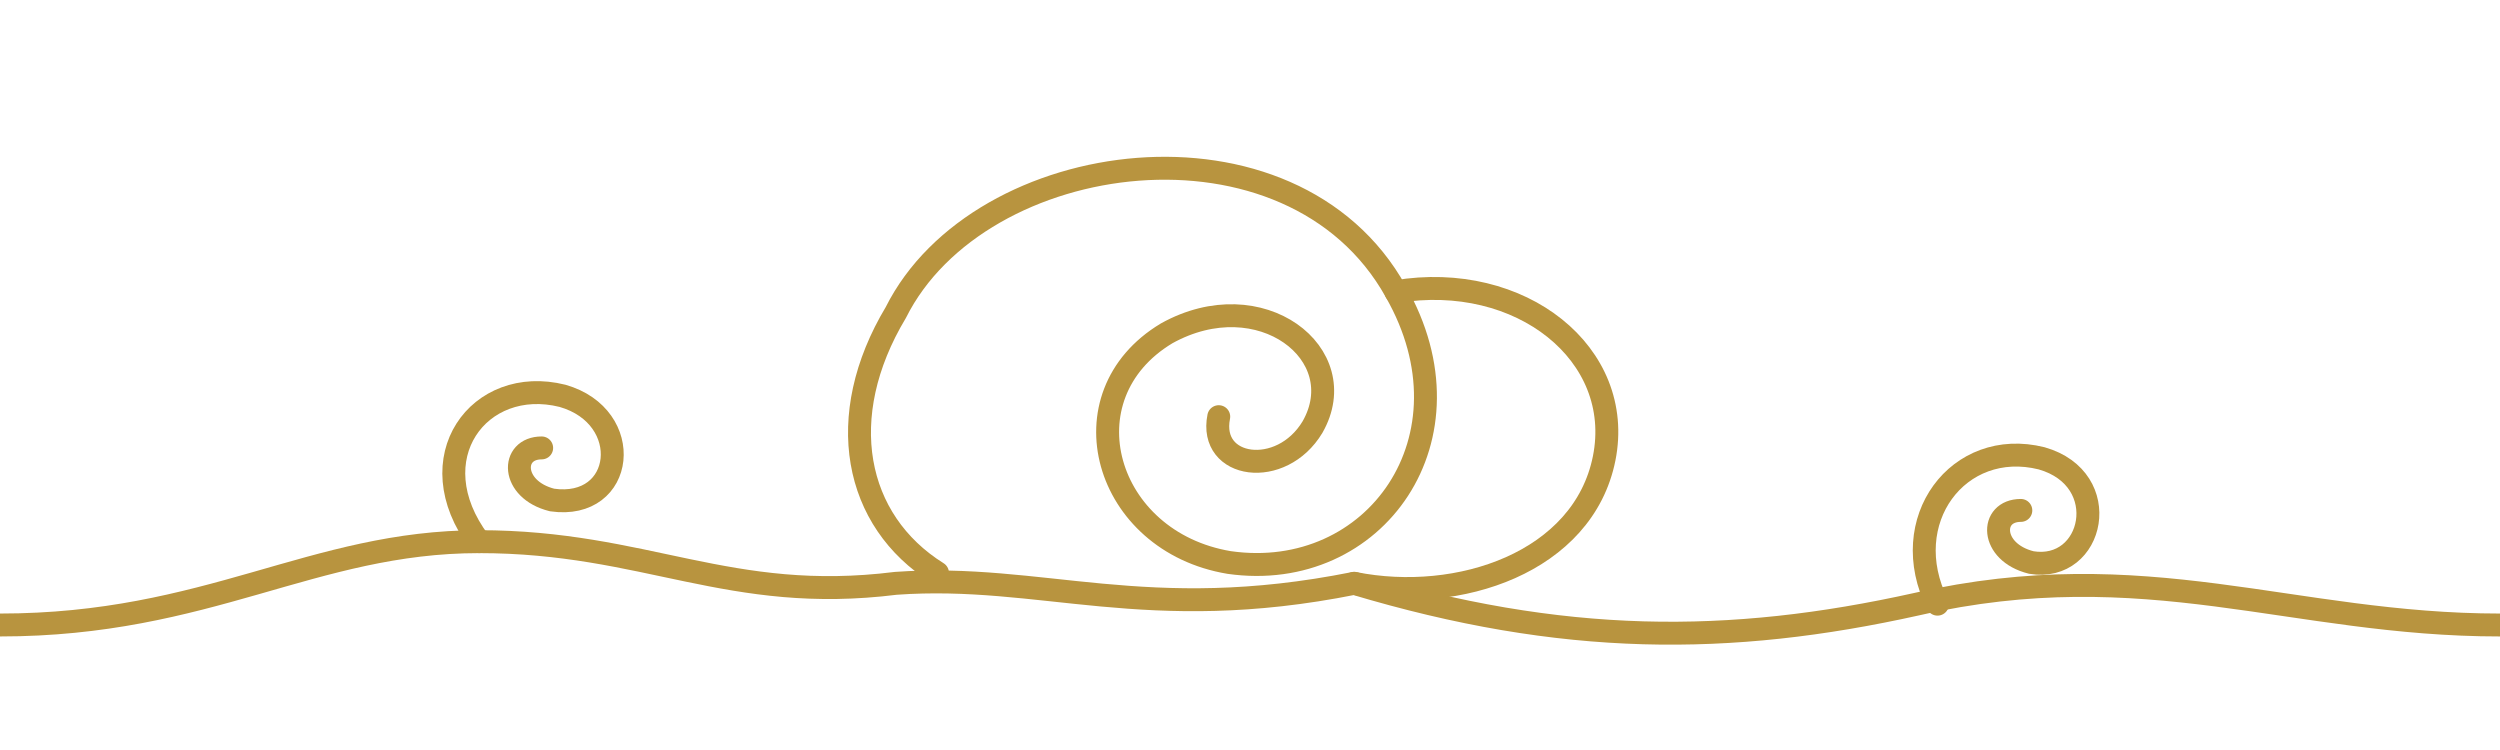
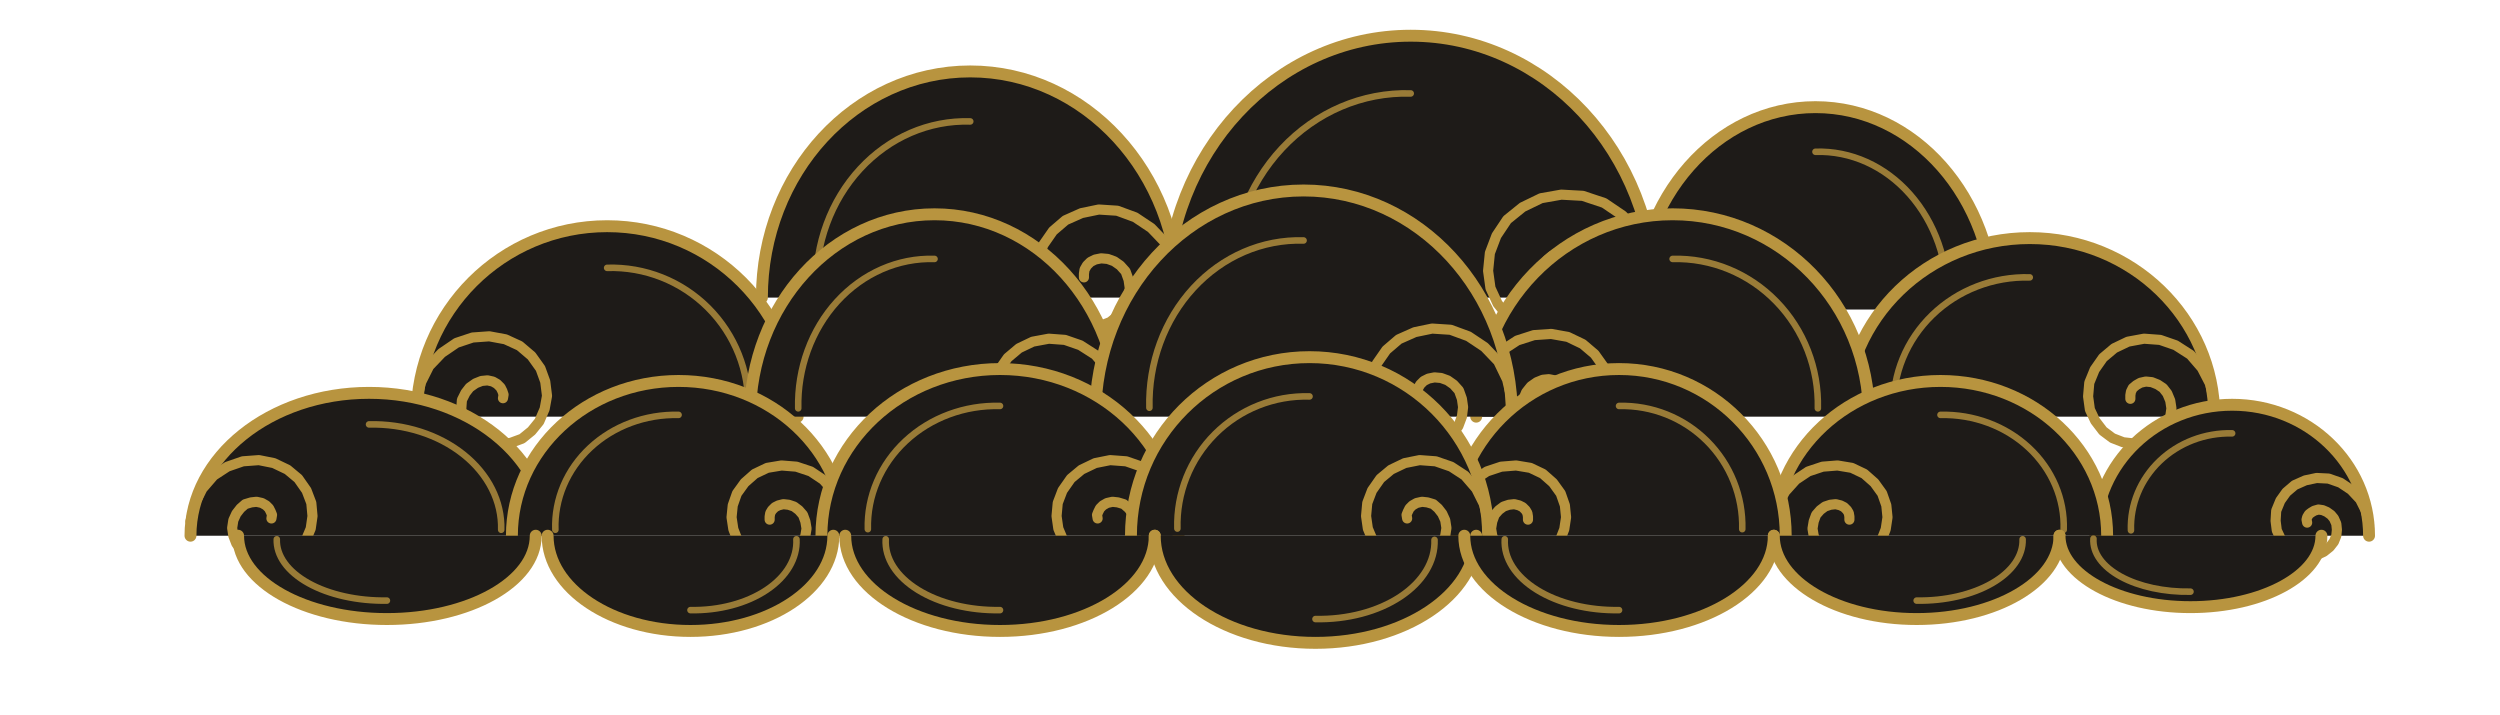
- <svg xmlns="http://www.w3.org/2000/svg" viewBox="0 0 240 72" width="240" height="72" fill="none" stroke="#b8943f" stroke-width="2.2" stroke-linecap="round" stroke-linejoin="round">
-   <path d="M90 55 C82 50 80 40 86 30 C94 14 124 10 134 28 C142 42 132 56 118 54 C106 52 102 38 112 32 C121 27 130 34 126 41 C123 46 116 45 117 40" />
-   <path d="M134 28 C146 26 156 34 154 44 C152 54 140 58 130 56" />
-   <path d="M0 60 C20 60 30 52 46 52 C62 52 70 58 86 56 C100 55 110 60 130 56 C150 62 166 62 184 58 C206 53 220 60 240 60" />
-   <path d="M46 52 C40 44 46 36 54 38 C61 40 60 49 53 48 C49 47 49 43 52 43" />
-   <path d="M186 58 C182 50 188 42 196 44 C203 46 201 55 195 54 C191 53 191 49 194 49" />
+ <svg xmlns="http://www.w3.org/2000/svg" viewBox="0 0 420 120" width="420" height="120" fill="none" stroke="#b8943f" stroke-linecap="round" stroke-linejoin="round">
+   <path d="M128.0 50.0 A35.0 38.0 0 0 1 198.0 50.0 Z" fill="#1e1b18" stroke="none" />
+   <path d="M128.0 50.0 A35.0 38.0 0 0 1 198.0 50.0" stroke-width="2" />
+   <path d="M137.1 48.5 A25.2 27.4 0 0 1 163.0 20.4" stroke-width="1.1" stroke-opacity=".8" />
+   <path d="M198.0 47.2 L197.2 43.8 L195.7 40.7 L193.4 38.3 L190.7 36.5 L187.7 35.4 L184.6 35.2 L181.7 35.8 L179.0 37.0 L176.9 38.8 L175.3 41.1 L174.3 43.6 L174.1 46.2 L174.5 48.6 L175.4 50.8 L176.9 52.7 L178.7 54.0 L180.7 54.8 L182.8 55.1 L184.7 54.8 L186.5 54.1 L188.0 52.9 L189.0 51.6 L189.6 50.0 L189.8 48.4 L189.6 47.0 L189.1 45.6 L188.2 44.6 L187.2 43.9 L186.1 43.5 L185.0 43.4 L184.0 43.6 L183.2 44.0 L182.6 44.6 L182.2 45.3 L182.1 46.0 L182.1 46.6" stroke-width="1.7" />
+   <path d="M335.0 52.0 A30.0 34.0 0 0 0 275.0 52.0 Z" fill="#1e1b18" stroke="none" />
+   <path d="M335.0 52.0 A30.0 34.0 0 0 0 275.0 52.0" stroke-width="2" />
+   <path d="M327.2 50.6 A21.6 24.5 0 0 0 305.0 25.5" stroke-width="1.1" stroke-opacity=".8" />
+   <path d="M275.0 49.6 L275.7 46.7 L277.0 44.1 L278.9 41.9 L281.2 40.4 L283.8 39.5 L286.5 39.3 L289.0 39.8 L291.3 40.9 L293.1 42.4 L294.5 44.4 L295.3 46.5 L295.5 48.7 L295.2 50.8 L294.4 52.7 L293.1 54.3 L291.6 55.4 L289.8 56.1 L288.1 56.4 L286.4 56.1 L284.9 55.5 L283.6 54.5 L282.7 53.3 L282.2 52.0 L282.0 50.7 L282.2 49.4 L282.7 48.3 L283.4 47.4 L284.2 46.7 L285.2 46.4 L286.1 46.3 L287.0 46.5 L287.7 46.9 L288.2 47.4 L288.5 48.0 L288.7 48.5 L288.6 49.1" stroke-width="1.7" />
+   <path d="M196.0 50.0 A41.0 44.0 0 0 1 278.0 50.0 Z" fill="#1e1b18" stroke="none" />
+   <path d="M196.0 50.0 A41.0 44.0 0 0 1 278.0 50.0" stroke-width="2" />
+   <path d="M206.7 48.2 A29.5 31.7 0 0 1 237.0 15.7" stroke-width="1.1" stroke-opacity=".8" />
+   <path d="M278.0 46.7 L277.1 42.7 L275.3 39.1 L272.6 36.2 L269.5 34.1 L265.9 32.9 L262.3 32.7 L258.9 33.3 L255.8 34.8 L253.2 36.9 L251.4 39.6 L250.3 42.5 L250.0 45.5 L250.4 48.4 L251.6 51.0 L253.3 53.1 L255.4 54.7 L257.7 55.7 L260.1 56.0 L262.5 55.6 L264.5 54.8 L266.2 53.5 L267.5 51.8 L268.2 50.0 L268.4 48.2 L268.2 46.4 L267.5 44.9 L266.6 43.7 L265.4 42.8 L264.1 42.3 L262.8 42.2 L261.6 42.5 L260.7 43.0 L259.9 43.7 L259.5 44.5 L259.3 45.3 L259.4 46.0" stroke-width="1.7" />
+   <path d="M134.0 70.0 A32.0 32.0 0 0 0 70.0 70.0 Z" fill="#1e1b18" stroke="none" />
+   <path d="M134.0 70.0 A32.0 32.0 0 0 0 70.0 70.0" stroke-width="2" />
+   <path d="M125.7 68.7 A23.0 23.0 0 0 0 102.0 45.0" stroke-width="1.1" stroke-opacity=".8" />
+   <path d="M70.0 67.4 L70.7 64.3 L72.1 61.5 L74.2 59.3 L76.7 57.6 L79.4 56.7 L82.2 56.5 L84.9 57.0 L87.3 58.1 L89.3 59.8 L90.8 61.9 L91.6 64.1 L91.9 66.5 L91.5 68.7 L90.6 70.8 L89.3 72.4 L87.7 73.7 L85.8 74.4 L83.9 74.6 L82.1 74.4 L80.5 73.7 L79.2 72.7 L78.2 71.4 L77.6 70.0 L77.5 68.6 L77.6 67.2 L78.2 66.0 L78.9 65.1 L79.9 64.4 L80.9 64.0 L81.9 63.9 L82.8 64.1 L83.5 64.5 L84.1 65.1 L84.4 65.7 L84.6 66.3 L84.5 66.9" stroke-width="1.7" />
+   <path d="M310.0 70.0 A31.0 30.0 0 0 1 372.0 70.0 Z" fill="#1e1b18" stroke="none" />
+   <path d="M310.0 70.0 A31.0 30.0 0 0 1 372.0 70.0" stroke-width="2" />
+   <path d="M318.1 68.8 A22.3 21.6 0 0 1 341.0 46.6" stroke-width="1.1" stroke-opacity=".8" />
+   <path d="M372.0 67.5 L371.3 64.5 L369.9 61.8 L368.0 59.6 L365.5 58.0 L362.9 57.1 L360.2 56.9 L357.5 57.4 L355.2 58.5 L353.3 60.1 L351.9 62.1 L351.0 64.3 L350.8 66.6 L351.1 68.8 L352.0 70.7 L353.3 72.4 L354.9 73.6 L356.7 74.3 L358.5 74.5 L360.2 74.3 L361.8 73.6 L363.1 72.6 L364.0 71.4 L364.6 70.0 L364.8 68.6 L364.6 67.3 L364.1 66.1 L363.4 65.2 L362.5 64.6 L361.5 64.2 L360.5 64.1 L359.6 64.3 L358.9 64.7 L358.3 65.2 L358.0 65.8 L357.9 66.4 L357.9 67.0" stroke-width="1.7" />
+   <path d="M126.0 70.0 A31.0 34.0 0 0 1 188.0 70.0 Z" fill="#1e1b18" stroke="none" />
+   <path d="M126.0 70.0 A31.0 34.0 0 0 1 188.0 70.0" stroke-width="2" />
+   <path d="M134.1 68.6 A22.3 24.5 0 0 1 157.0 43.5" stroke-width="1.1" stroke-opacity=".8" />
+   <path d="M188.0 67.5 L187.3 64.5 L185.9 61.8 L184.0 59.6 L181.5 58.0 L178.9 57.1 L176.2 56.9 L173.5 57.4 L171.2 58.5 L169.3 60.1 L167.9 62.1 L167.0 64.3 L166.8 66.6 L167.1 68.8 L168.0 70.7 L169.3 72.4 L170.9 73.6 L172.7 74.3 L174.5 74.5 L176.2 74.3 L177.8 73.6 L179.1 72.6 L180.0 71.4 L180.6 70.0 L180.8 68.6 L180.6 67.3 L180.1 66.1 L179.4 65.2 L178.5 64.6 L177.5 64.2 L176.5 64.1 L175.6 64.3 L174.9 64.7 L174.3 65.2 L174.0 65.8 L173.9 66.4 L173.9 67.0" stroke-width="1.7" />
+   <path d="M314.0 70.0 A33.0 34.0 0 0 0 248.0 70.0 Z" fill="#1e1b18" stroke="none" />
+   <path d="M314.0 70.0 A33.0 34.0 0 0 0 248.0 70.0" stroke-width="2" />
+   <path d="M305.4 68.6 A23.8 24.5 0 0 0 281.0 43.5" stroke-width="1.1" stroke-opacity=".8" />
+   <path d="M248.0 67.4 L248.7 64.1 L250.2 61.3 L252.3 58.9 L254.9 57.2 L257.7 56.3 L260.6 56.1 L263.4 56.6 L265.9 57.8 L267.9 59.5 L269.4 61.6 L270.3 64.0 L270.6 66.4 L270.2 68.7 L269.3 70.8 L267.9 72.5 L266.2 73.8 L264.3 74.5 L262.4 74.8 L260.5 74.5 L258.8 73.8 L257.5 72.8 L256.5 71.5 L255.9 70.0 L255.7 68.5 L255.9 67.1 L256.4 65.9 L257.2 64.9 L258.2 64.2 L259.2 63.8 L260.2 63.7 L261.2 63.9 L262.0 64.3 L262.5 64.9 L262.9 65.5 L263.0 66.2 L263.0 66.8" stroke-width="1.7" />
+   <path d="M184.0 70.0 A35.0 38.0 0 0 1 254.0 70.0 Z" fill="#1e1b18" stroke="none" />
+   <path d="M184.0 70.0 A35.0 38.0 0 0 1 254.0 70.0" stroke-width="2" />
+   <path d="M193.1 68.5 A25.2 27.4 0 0 1 219.0 40.4" stroke-width="1.1" stroke-opacity=".8" />
+   <path d="M254.0 67.2 L253.2 63.8 L251.7 60.7 L249.4 58.3 L246.7 56.5 L243.7 55.4 L240.6 55.2 L237.7 55.8 L235.0 57.0 L232.9 58.8 L231.3 61.1 L230.3 63.6 L230.1 66.2 L230.5 68.6 L231.4 70.8 L232.9 72.7 L234.7 74.0 L236.7 74.8 L238.8 75.1 L240.7 74.8 L242.5 74.1 L244.0 72.9 L245.0 71.6 L245.6 70.0 L245.8 68.4 L245.6 67.0 L245.1 65.6 L244.2 64.6 L243.2 63.9 L242.1 63.5 L241.0 63.4 L240.0 63.6 L239.2 64.0 L238.6 64.6 L238.2 65.3 L238.1 66.0 L238.1 66.6" stroke-width="1.7" />
+   <path d="M92.0 90.0 A30.0 24.0 0 0 0 32.0 90.0 Z" fill="#1e1b18" stroke="none" />
+   <path d="M92.0 90.0 A30.0 24.0 0 0 0 32.0 90.0" stroke-width="2" />
+   <path d="M84.2 89.0 A21.6 17.3 0 0 0 62.0 71.3" stroke-width="1.1" stroke-opacity=".8" />
+   <path d="M32.0 87.6 L32.7 84.7 L34.0 82.1 L35.9 79.9 L38.2 78.4 L40.8 77.5 L43.5 77.3 L46.0 77.8 L48.3 78.9 L50.1 80.4 L51.5 82.4 L52.3 84.5 L52.5 86.7 L52.2 88.8 L51.4 90.7 L50.1 92.3 L48.6 93.4 L46.8 94.1 L45.1 94.4 L43.4 94.1 L41.9 93.5 L40.6 92.5 L39.7 91.3 L39.2 90.0 L39.0 88.7 L39.2 87.4 L39.7 86.3 L40.4 85.4 L41.2 84.7 L42.2 84.4 L43.1 84.3 L44.0 84.5 L44.7 84.9 L45.2 85.4 L45.5 86.0 L45.7 86.5 L45.6 87.1" stroke-width="1.7" />
+   <path d="M352.0 90.0 A23.0 22.0 0 0 1 398.0 90.0 Z" fill="#1e1b18" stroke="none" />
+   <path d="M352.0 90.0 A23.0 22.0 0 0 1 398.0 90.0" stroke-width="2" />
+   <path d="M358.0 89.1 A16.6 15.8 0 0 1 375.0 72.8" stroke-width="1.1" stroke-opacity=".8" />
+   <path d="M398.0 88.2 L397.5 85.9 L396.5 83.9 L395.0 82.3 L393.2 81.1 L391.2 80.4 L389.2 80.3 L387.3 80.7 L385.5 81.5 L384.1 82.7 L383.1 84.1 L382.4 85.8 L382.3 87.5 L382.5 89.1 L383.2 90.6 L384.1 91.8 L385.3 92.6 L386.6 93.2 L388.0 93.3 L389.3 93.2 L390.4 92.7 L391.4 91.9 L392.1 91.0 L392.5 90.0 L392.6 89.0 L392.5 88.0 L392.1 87.1 L391.6 86.5 L390.9 86.0 L390.2 85.7 L389.5 85.6 L388.8 85.8 L388.3 86.1 L387.9 86.4 L387.6 86.9 L387.5 87.3 L387.6 87.8" stroke-width="1.7" />
+   <path d="M86.0 90.0 A28.0 26.0 0 0 1 142.0 90.0 Z" fill="#1e1b18" stroke="none" />
+   <path d="M86.0 90.0 A28.0 26.0 0 0 1 142.0 90.0" stroke-width="2" />
+   <path d="M93.3 89.0 A20.2 18.7 0 0 1 114.0 69.7" stroke-width="1.1" stroke-opacity=".8" />
+   <path d="M142.0 87.8 L141.4 85.0 L140.1 82.6 L138.3 80.6 L136.2 79.2 L133.8 78.4 L131.3 78.2 L128.9 78.6 L126.8 79.6 L125.1 81.1 L123.8 82.9 L123.1 84.9 L122.9 86.9 L123.2 88.9 L123.9 90.7 L125.1 92.1 L126.5 93.2 L128.1 93.9 L129.8 94.1 L131.4 93.8 L132.8 93.3 L134.0 92.4 L134.8 91.2 L135.3 90.0 L135.5 88.8 L135.3 87.6 L134.9 86.5 L134.2 85.7 L133.4 85.1 L132.5 84.8 L131.6 84.7 L130.8 84.9 L130.2 85.2 L129.7 85.7 L129.4 86.2 L129.3 86.8 L129.3 87.3" stroke-width="1.7" />
+   <path d="M354.0 90.0 A28.0 26.0 0 0 0 298.0 90.0 Z" fill="#1e1b18" stroke="none" />
+   <path d="M354.0 90.0 A28.0 26.0 0 0 0 298.0 90.0" stroke-width="2" />
+   <path d="M346.7 89.0 A20.2 18.7 0 0 0 326.0 69.7" stroke-width="1.1" stroke-opacity=".8" />
+   <path d="M298.0 87.8 L298.6 85.0 L299.9 82.6 L301.7 80.6 L303.8 79.2 L306.2 78.4 L308.7 78.2 L311.1 78.6 L313.2 79.6 L314.9 81.1 L316.2 82.9 L316.9 84.9 L317.1 86.9 L316.8 88.9 L316.1 90.7 L314.9 92.1 L313.5 93.2 L311.9 93.9 L310.2 94.1 L308.6 93.8 L307.2 93.3 L306.0 92.4 L305.2 91.2 L304.7 90.0 L304.5 88.8 L304.7 87.6 L305.1 86.5 L305.8 85.7 L306.6 85.1 L307.5 84.8 L308.4 84.7 L309.2 84.9 L309.8 85.2 L310.3 85.7 L310.6 86.2 L310.7 86.8 L310.7 87.3" stroke-width="1.7" />
+   <path d="M138.0 90.0 A30.0 28.0 0 0 1 198.0 90.0 Z" fill="#1e1b18" stroke="none" />
+   <path d="M138.0 90.0 A30.0 28.0 0 0 1 198.0 90.0" stroke-width="2" />
+   <path d="M145.8 88.9 A21.6 20.2 0 0 1 168.0 68.2" stroke-width="1.1" stroke-opacity=".8" />
+   <path d="M198.0 87.6 L197.3 84.7 L196.0 82.1 L194.1 79.9 L191.8 78.4 L189.2 77.5 L186.5 77.3 L184.0 77.8 L181.7 78.9 L179.9 80.4 L178.5 82.4 L177.7 84.5 L177.5 86.7 L177.8 88.8 L178.6 90.7 L179.9 92.3 L181.4 93.4 L183.2 94.1 L184.9 94.4 L186.6 94.1 L188.1 93.5 L189.4 92.5 L190.3 91.3 L190.8 90.0 L191.0 88.7 L190.8 87.4 L190.3 86.3 L189.6 85.4 L188.8 84.7 L187.8 84.4 L186.9 84.3 L186.0 84.5 L185.3 84.9 L184.8 85.4 L184.5 86.0 L184.3 86.5 L184.4 87.1" stroke-width="1.7" />
+   <path d="M300.0 90.0 A28.0 28.0 0 0 0 244.0 90.0 Z" fill="#1e1b18" stroke="none" />
+   <path d="M300.0 90.0 A28.0 28.0 0 0 0 244.0 90.0" stroke-width="2" />
+   <path d="M292.7 88.9 A20.2 20.2 0 0 0 272.0 68.2" stroke-width="1.1" stroke-opacity=".8" />
+   <path d="M244.0 87.8 L244.6 85.0 L245.9 82.6 L247.7 80.6 L249.8 79.2 L252.2 78.4 L254.7 78.2 L257.1 78.6 L259.2 79.6 L260.9 81.1 L262.2 82.9 L262.9 84.9 L263.1 86.9 L262.8 88.9 L262.1 90.7 L260.9 92.1 L259.5 93.2 L257.9 93.9 L256.2 94.1 L254.6 93.8 L253.2 93.3 L252.0 92.4 L251.2 91.2 L250.7 90.0 L250.5 88.8 L250.7 87.6 L251.1 86.5 L251.8 85.7 L252.6 85.1 L253.5 84.8 L254.4 84.7 L255.2 84.9 L255.8 85.2 L256.3 85.7 L256.6 86.2 L256.7 86.8 L256.7 87.3" stroke-width="1.7" />
+   <path d="M190.0 90.0 A30.0 30.0 0 0 1 250.0 90.0 Z" fill="#1e1b18" stroke="none" />
+   <path d="M190.0 90.0 A30.0 30.0 0 0 1 250.0 90.0" stroke-width="2" />
+   <path d="M197.8 88.8 A21.6 21.6 0 0 1 220.0 66.6" stroke-width="1.1" stroke-opacity=".8" />
+   <path d="M250.0 87.6 L249.3 84.7 L248.0 82.1 L246.1 79.9 L243.8 78.4 L241.2 77.5 L238.5 77.3 L236.0 77.8 L233.7 78.9 L231.9 80.4 L230.5 82.4 L229.7 84.5 L229.5 86.7 L229.8 88.8 L230.6 90.7 L231.9 92.3 L233.4 93.4 L235.2 94.1 L236.9 94.4 L238.6 94.1 L240.1 93.5 L241.4 92.5 L242.3 91.3 L242.8 90.0 L243.0 88.7 L242.8 87.4 L242.3 86.3 L241.6 85.4 L240.8 84.7 L239.8 84.4 L238.9 84.3 L238.0 84.5 L237.3 84.9 L236.8 85.4 L236.5 86.0 L236.3 86.5 L236.4 87.1" stroke-width="1.7" />
+   <path d="M40.0 90.0 A25.0 14.0 0 0 0 90.0 90.0 Z" fill="#1e1b18" stroke="none" />
+   <path d="M40.0 90.0 A25.0 14.0 0 0 0 90.0 90.0" stroke-width="2" />
+   <path d="M46.5 90.6 A18.0 10.1 0 0 0 65.0 100.9" stroke-width="1.1" stroke-opacity=".8" />
+   <path d="M140.0 90.0 A24.0 16.0 0 0 1 92.0 90.0 Z" fill="#1e1b18" stroke="none" />
+   <path d="M140.0 90.0 A24.0 16.0 0 0 1 92.0 90.0" stroke-width="2" />
+   <path d="M133.8 90.6 A17.3 11.5 0 0 1 116.0 102.5" stroke-width="1.1" stroke-opacity=".8" />
+   <path d="M142.0 90.0 A26.0 16.0 0 0 0 194.0 90.0 Z" fill="#1e1b18" stroke="none" />
+   <path d="M142.0 90.0 A26.0 16.0 0 0 0 194.0 90.0" stroke-width="2" />
+   <path d="M148.8 90.6 A18.7 11.5 0 0 0 168.0 102.5" stroke-width="1.1" stroke-opacity=".8" />
+   <path d="M248.0 90.0 A27.0 18.0 0 0 1 194.0 90.0 Z" fill="#1e1b18" stroke="none" />
+   <path d="M248.0 90.0 A27.0 18.0 0 0 1 194.0 90.0" stroke-width="2" />
+   <path d="M241.0 90.7 A19.4 13.0 0 0 1 221.0 104.0" stroke-width="1.1" stroke-opacity=".8" />
+   <path d="M246.0 90.0 A26.0 16.0 0 0 0 298.0 90.0 Z" fill="#1e1b18" stroke="none" />
+   <path d="M246.0 90.0 A26.0 16.0 0 0 0 298.0 90.0" stroke-width="2" />
+   <path d="M252.8 90.6 A18.7 11.5 0 0 0 272.0 102.5" stroke-width="1.1" stroke-opacity=".8" />
+   <path d="M346.0 90.0 A24.0 14.0 0 0 1 298.0 90.0 Z" fill="#1e1b18" stroke="none" />
+   <path d="M346.0 90.0 A24.0 14.0 0 0 1 298.0 90.0" stroke-width="2" />
+   <path d="M339.8 90.6 A17.3 10.1 0 0 1 322.0 100.9" stroke-width="1.1" stroke-opacity=".8" />
+   <path d="M346.0 90.0 A22.0 12.0 0 0 0 390.0 90.0 Z" fill="#1e1b18" stroke="none" />
+   <path d="M346.0 90.0 A22.0 12.0 0 0 0 390.0 90.0" stroke-width="2" />
+   <path d="M351.7 90.5 A15.8 8.6 0 0 0 368.0 99.4" stroke-width="1.1" stroke-opacity=".8" />
</svg>
